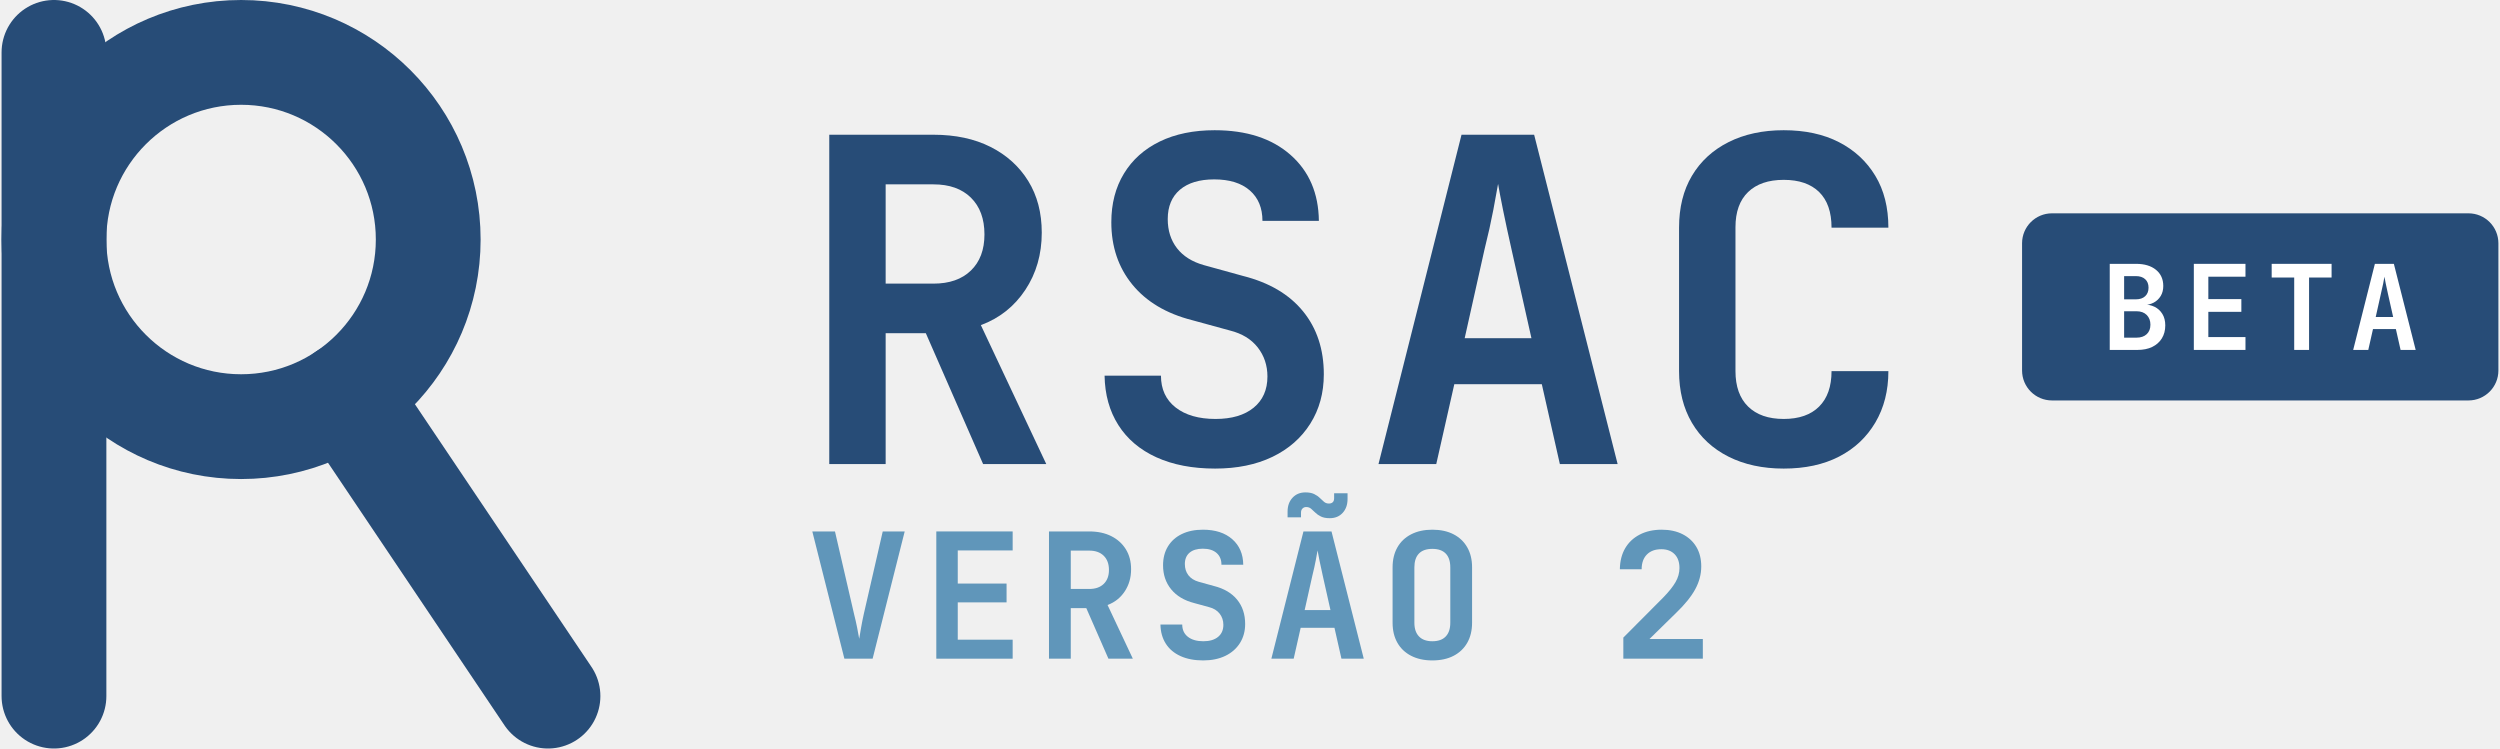
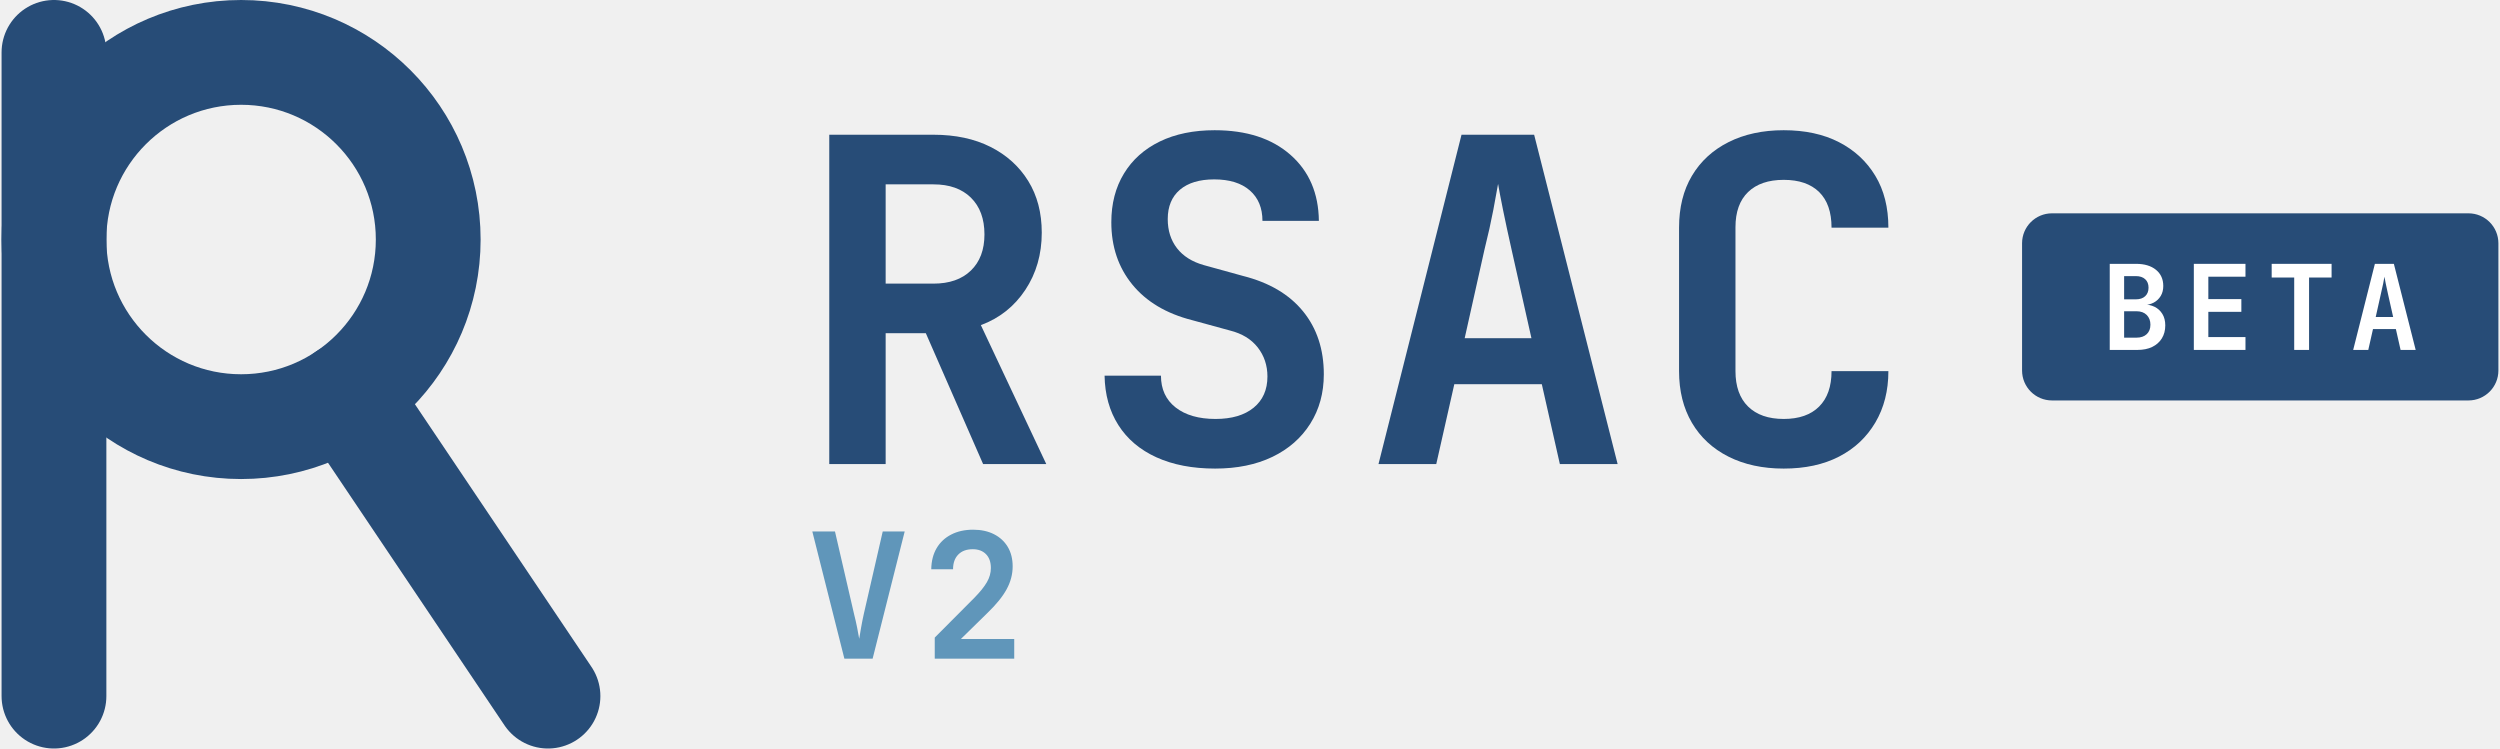
<svg xmlns="http://www.w3.org/2000/svg" viewBox="0 0 333.58 100" width="334" height="100">
  <g fill="none" stroke="#274c77" stroke-width="14.0" stroke-linecap="round" stroke-linejoin="round">
    <path d="M 7 7 V 93" />
    <circle cx="32" cy="32" r="25" />
    <path d="M 45.946 52.749 L 73 93" stroke="#274c77" />
  </g>
  <g transform="translate(106.000 62.000) scale(0.44)" fill="#274c77">
    <path transform="translate(0.000 0)" d="M10.41 0.00V-100.00H42.05Q52.05 -100.00 59.38 -96.30Q66.71 -92.60 70.82 -85.96Q74.93 -79.32 74.93 -70.27Q74.93 -60.41 69.93 -52.88Q64.93 -45.34 56.44 -42.19L76.30 0.00H57.12L39.73 -39.73H27.53V0.00ZM27.53 -54.79H42.05Q49.32 -54.79 53.42 -58.77Q57.53 -62.74 57.53 -69.73Q57.53 -76.85 53.42 -80.89Q49.32 -84.93 42.05 -84.93H27.53Z" />
    <path transform="translate(86.192 0)" d="M41.37 1.37Q31.10 1.37 23.56 -2.05Q16.03 -5.48 11.99 -11.85Q7.95 -18.22 7.81 -26.85H24.93Q24.93 -20.68 29.38 -17.19Q33.84 -13.70 41.51 -13.70Q48.90 -13.70 53.08 -17.12Q57.26 -20.55 57.26 -26.58Q57.26 -31.64 54.32 -35.41Q51.37 -39.18 45.89 -40.55L34.38 -43.70Q22.60 -46.71 16.23 -54.52Q9.86 -62.33 9.86 -73.42Q9.86 -81.92 13.70 -88.22Q17.53 -94.52 24.59 -97.95Q31.64 -101.37 41.23 -101.37Q55.75 -101.37 64.25 -93.90Q72.74 -86.44 72.88 -73.84H55.75Q55.75 -79.73 51.92 -83.08Q48.08 -86.44 41.10 -86.44Q34.38 -86.44 30.68 -83.29Q26.99 -80.14 26.99 -74.38Q26.99 -69.18 29.79 -65.55Q32.60 -61.92 37.95 -60.41L49.86 -57.12Q61.78 -54.11 68.08 -46.37Q74.38 -38.63 74.38 -27.26Q74.38 -18.77 70.27 -12.26Q66.16 -5.75 58.77 -2.19Q51.37 1.37 41.37 1.37Z" />
    <path transform="translate(172.384 0)" d="M4.79 0.00 30.00 -100.00H52.05L77.40 0.00H59.86L54.38 -24.25H27.81L22.33 0.00ZM30.96 -38.22H51.23L45.21 -65.07Q43.70 -71.78 42.60 -77.19Q41.51 -82.60 41.10 -85.07Q40.68 -82.60 39.66 -77.19Q38.63 -71.78 36.99 -65.21Z" />
    <path transform="translate(258.576 0)" d="M41.64 1.37Q32.05 1.37 24.86 -2.26Q17.67 -5.89 13.77 -12.53Q9.86 -19.18 9.86 -28.22V-71.78Q9.86 -80.96 13.77 -87.53Q17.67 -94.11 24.86 -97.74Q32.05 -101.37 41.64 -101.37Q51.37 -101.37 58.42 -97.74Q65.48 -94.11 69.45 -87.53Q73.42 -80.96 73.42 -71.78H56.16Q56.16 -78.90 52.40 -82.60Q48.63 -86.30 41.64 -86.30Q34.66 -86.30 30.82 -82.60Q26.99 -78.90 26.99 -71.92V-28.22Q26.99 -21.23 30.82 -17.47Q34.66 -13.70 41.64 -13.70Q48.63 -13.70 52.40 -17.47Q56.16 -21.23 56.16 -28.22H73.42Q73.42 -19.32 69.45 -12.60Q65.48 -5.89 58.42 -2.26Q51.37 1.37 41.64 1.37Z" />
  </g>
  <g transform="translate(107.500 88.000) scale(0.17)" fill="#6096ba">
    <path transform="translate(0.000 0)" d="M30.00 0.00 4.79 -100.00H22.60L37.67 -34.79Q38.90 -30.00 40.00 -24.52Q41.10 -19.04 41.64 -15.62Q42.19 -19.04 43.15 -24.52Q44.11 -30.00 45.21 -34.93L60.14 -100.00H77.40L52.19 0.00Z" />
-     <path transform="translate(90.192 0)" d="M12.05 0.00V-100.00H72.05V-85.07H28.90V-59.04H67.26V-44.25H28.90V-14.93H72.05V0.00Z" />
-     <path transform="translate(180.384 0)" d="M10.41 0.00V-100.00H42.05Q52.05 -100.00 59.38 -96.30Q66.71 -92.60 70.82 -85.96Q74.93 -79.32 74.93 -70.27Q74.93 -60.41 69.93 -52.88Q64.93 -45.34 56.44 -42.19L76.30 0.00H57.12L39.73 -39.73H27.53V0.00ZM27.53 -54.79H42.05Q49.32 -54.79 53.42 -58.77Q57.53 -62.74 57.53 -69.73Q57.53 -76.85 53.42 -80.89Q49.32 -84.93 42.05 -84.93H27.53Z" />
-     <path transform="translate(270.576 0)" d="M41.37 1.37Q31.10 1.37 23.56 -2.05Q16.03 -5.48 11.99 -11.85Q7.95 -18.22 7.81 -26.85H24.93Q24.93 -20.68 29.38 -17.19Q33.84 -13.70 41.51 -13.70Q48.90 -13.70 53.08 -17.12Q57.26 -20.55 57.26 -26.58Q57.26 -31.64 54.32 -35.41Q51.37 -39.18 45.89 -40.55L34.38 -43.70Q22.60 -46.71 16.23 -54.52Q9.86 -62.33 9.86 -73.42Q9.86 -81.92 13.70 -88.22Q17.53 -94.52 24.59 -97.95Q31.64 -101.37 41.23 -101.37Q55.75 -101.37 64.25 -93.90Q72.74 -86.44 72.88 -73.84H55.75Q55.75 -79.73 51.92 -83.08Q48.08 -86.44 41.10 -86.44Q34.38 -86.44 30.68 -83.29Q26.99 -80.14 26.99 -74.38Q26.99 -69.18 29.79 -65.55Q32.60 -61.92 37.95 -60.41L49.86 -57.12Q61.78 -54.11 68.08 -46.37Q74.38 -38.63 74.38 -27.26Q74.38 -18.77 70.27 -12.26Q66.16 -5.75 58.77 -2.19Q51.37 1.37 41.37 1.37Z" />
-     <path transform="translate(360.768 0)" d="M4.79 0.00 30.00 -100.00H52.05L77.40 0.00H59.86L54.38 -24.25H27.81L22.33 0.00ZM30.96 -38.22H51.23L45.21 -65.07Q43.70 -71.78 42.60 -77.19Q41.51 -82.60 41.10 -85.07Q40.68 -82.60 39.66 -77.19Q38.63 -71.78 36.99 -65.21ZM50.68 -110.41Q46.44 -110.41 43.77 -111.71Q41.10 -113.01 39.32 -114.79Q37.53 -116.58 35.96 -117.88Q34.38 -119.18 32.19 -119.18Q30.41 -119.18 29.25 -118.01Q28.08 -116.85 28.08 -114.66V-111.10H17.53V-115.62Q17.53 -122.33 21.44 -126.51Q25.34 -130.68 31.51 -130.68Q35.75 -130.68 38.42 -129.38Q41.10 -128.08 42.88 -126.30Q44.66 -124.52 46.23 -123.22Q47.81 -121.92 50.00 -121.92Q51.92 -121.92 53.01 -122.95Q54.11 -123.97 54.11 -126.16V-130.00H64.66V-125.48Q64.66 -118.77 60.82 -114.59Q56.99 -110.41 50.68 -110.41Z" />
-     <path transform="translate(450.960 0)" d="M41.10 1.37Q31.51 1.37 24.45 -2.26Q17.40 -5.89 13.63 -12.53Q9.86 -19.18 9.86 -28.22V-71.78Q9.86 -80.82 13.63 -87.47Q17.40 -94.11 24.45 -97.74Q31.51 -101.37 41.10 -101.37Q50.82 -101.37 57.81 -97.74Q64.79 -94.11 68.56 -87.47Q72.33 -80.82 72.33 -71.92V-28.22Q72.33 -19.18 68.56 -12.53Q64.79 -5.89 57.81 -2.26Q50.82 1.37 41.10 1.37ZM41.10 -13.70Q48.08 -13.70 51.64 -17.47Q55.21 -21.23 55.21 -28.22V-71.78Q55.21 -78.90 51.64 -82.60Q48.08 -86.30 41.10 -86.30Q34.11 -86.30 30.55 -82.60Q26.99 -78.90 26.99 -71.78V-28.22Q26.99 -21.23 30.62 -17.47Q34.25 -13.70 41.10 -13.70Z" />
-     <path transform="translate(631.344 0)" d="M10.82 0.00V-16.58L42.05 -47.95Q48.63 -54.66 51.78 -60.07Q54.93 -65.48 54.93 -71.23Q54.93 -78.22 51.10 -82.12Q47.26 -86.03 40.68 -86.03Q33.42 -86.03 29.32 -81.85Q25.21 -77.67 25.21 -70.27H8.08Q8.22 -79.86 12.26 -86.78Q16.30 -93.70 23.70 -97.53Q31.10 -101.37 40.96 -101.37Q50.41 -101.37 57.40 -97.81Q64.38 -94.25 68.22 -87.81Q72.05 -81.37 72.05 -72.47Q72.05 -63.29 67.33 -54.59Q62.60 -45.89 52.19 -35.89L31.37 -15.48H73.29V0.00Z" />
+     <path transform="translate(90.192 0)" d="M10.82 0.00V-16.58L42.05 -47.95Q48.63 -54.66 51.78 -60.07Q54.93 -65.48 54.93 -71.23Q54.93 -78.22 51.10 -82.12Q47.26 -86.03 40.68 -86.03Q33.42 -86.03 29.32 -81.85Q25.21 -77.67 25.21 -70.27H8.08Q8.22 -79.86 12.26 -86.78Q16.30 -93.70 23.70 -97.53Q31.10 -101.37 40.96 -101.37Q50.41 -101.37 57.40 -97.81Q64.38 -94.25 68.22 -87.81Q72.05 -81.37 72.05 -72.47Q72.05 -63.29 67.33 -54.59Q62.60 -45.89 52.19 -35.89L31.37 -15.48H73.29V0.00Z" />
  </g>
  <rect x="269.938" y="28.500" width="63.638" height="25.000" rx="4.000" fill="#274c77" />
  <g transform="translate(280.438 46.750) scale(0.115)" fill="#ffffff">
    <path transform="translate(0.000 0)" d="M10.55 0.00V-100.00H41.23Q55.75 -100.00 64.25 -93.08Q72.74 -86.16 72.74 -74.25Q72.74 -67.53 69.73 -62.60Q66.71 -57.67 61.58 -54.93Q56.44 -52.19 49.73 -52.19V-52.74Q56.99 -52.88 62.67 -50.07Q68.36 -47.26 71.71 -41.78Q75.07 -36.30 75.07 -28.49Q75.07 -19.86 71.10 -13.42Q67.12 -6.99 59.93 -3.49Q52.74 0.00 42.74 0.00ZM27.26 -14.25H41.64Q49.18 -14.25 53.49 -18.29Q57.81 -22.33 57.81 -29.32Q57.81 -36.30 53.49 -40.62Q49.18 -44.93 41.64 -44.93H27.26ZM27.26 -58.77H40.96Q47.81 -58.77 51.71 -62.40Q55.62 -66.03 55.62 -72.33Q55.62 -78.63 51.71 -82.19Q47.81 -85.75 40.96 -85.75H27.26Z" />
    <path transform="translate(96.192 0)" d="M12.05 0.00V-100.00H72.05V-85.07H28.90V-59.04H67.26V-44.25H28.90V-14.93H72.05V0.00Z" />
    <path transform="translate(192.384 0)" d="M32.47 0.00V-84.11H6.30V-100.00H75.89V-84.11H49.73V0.00Z" />
    <path transform="translate(288.576 0)" d="M4.79 0.00 30.00 -100.00H52.05L77.40 0.00H59.86L54.38 -24.25H27.81L22.33 0.00ZM30.96 -38.22H51.23L45.21 -65.07Q43.70 -71.78 42.60 -77.19Q41.51 -82.60 41.10 -85.07Q40.68 -82.60 39.66 -77.19Q38.63 -71.78 36.99 -65.21Z" />
  </g>
</svg>
